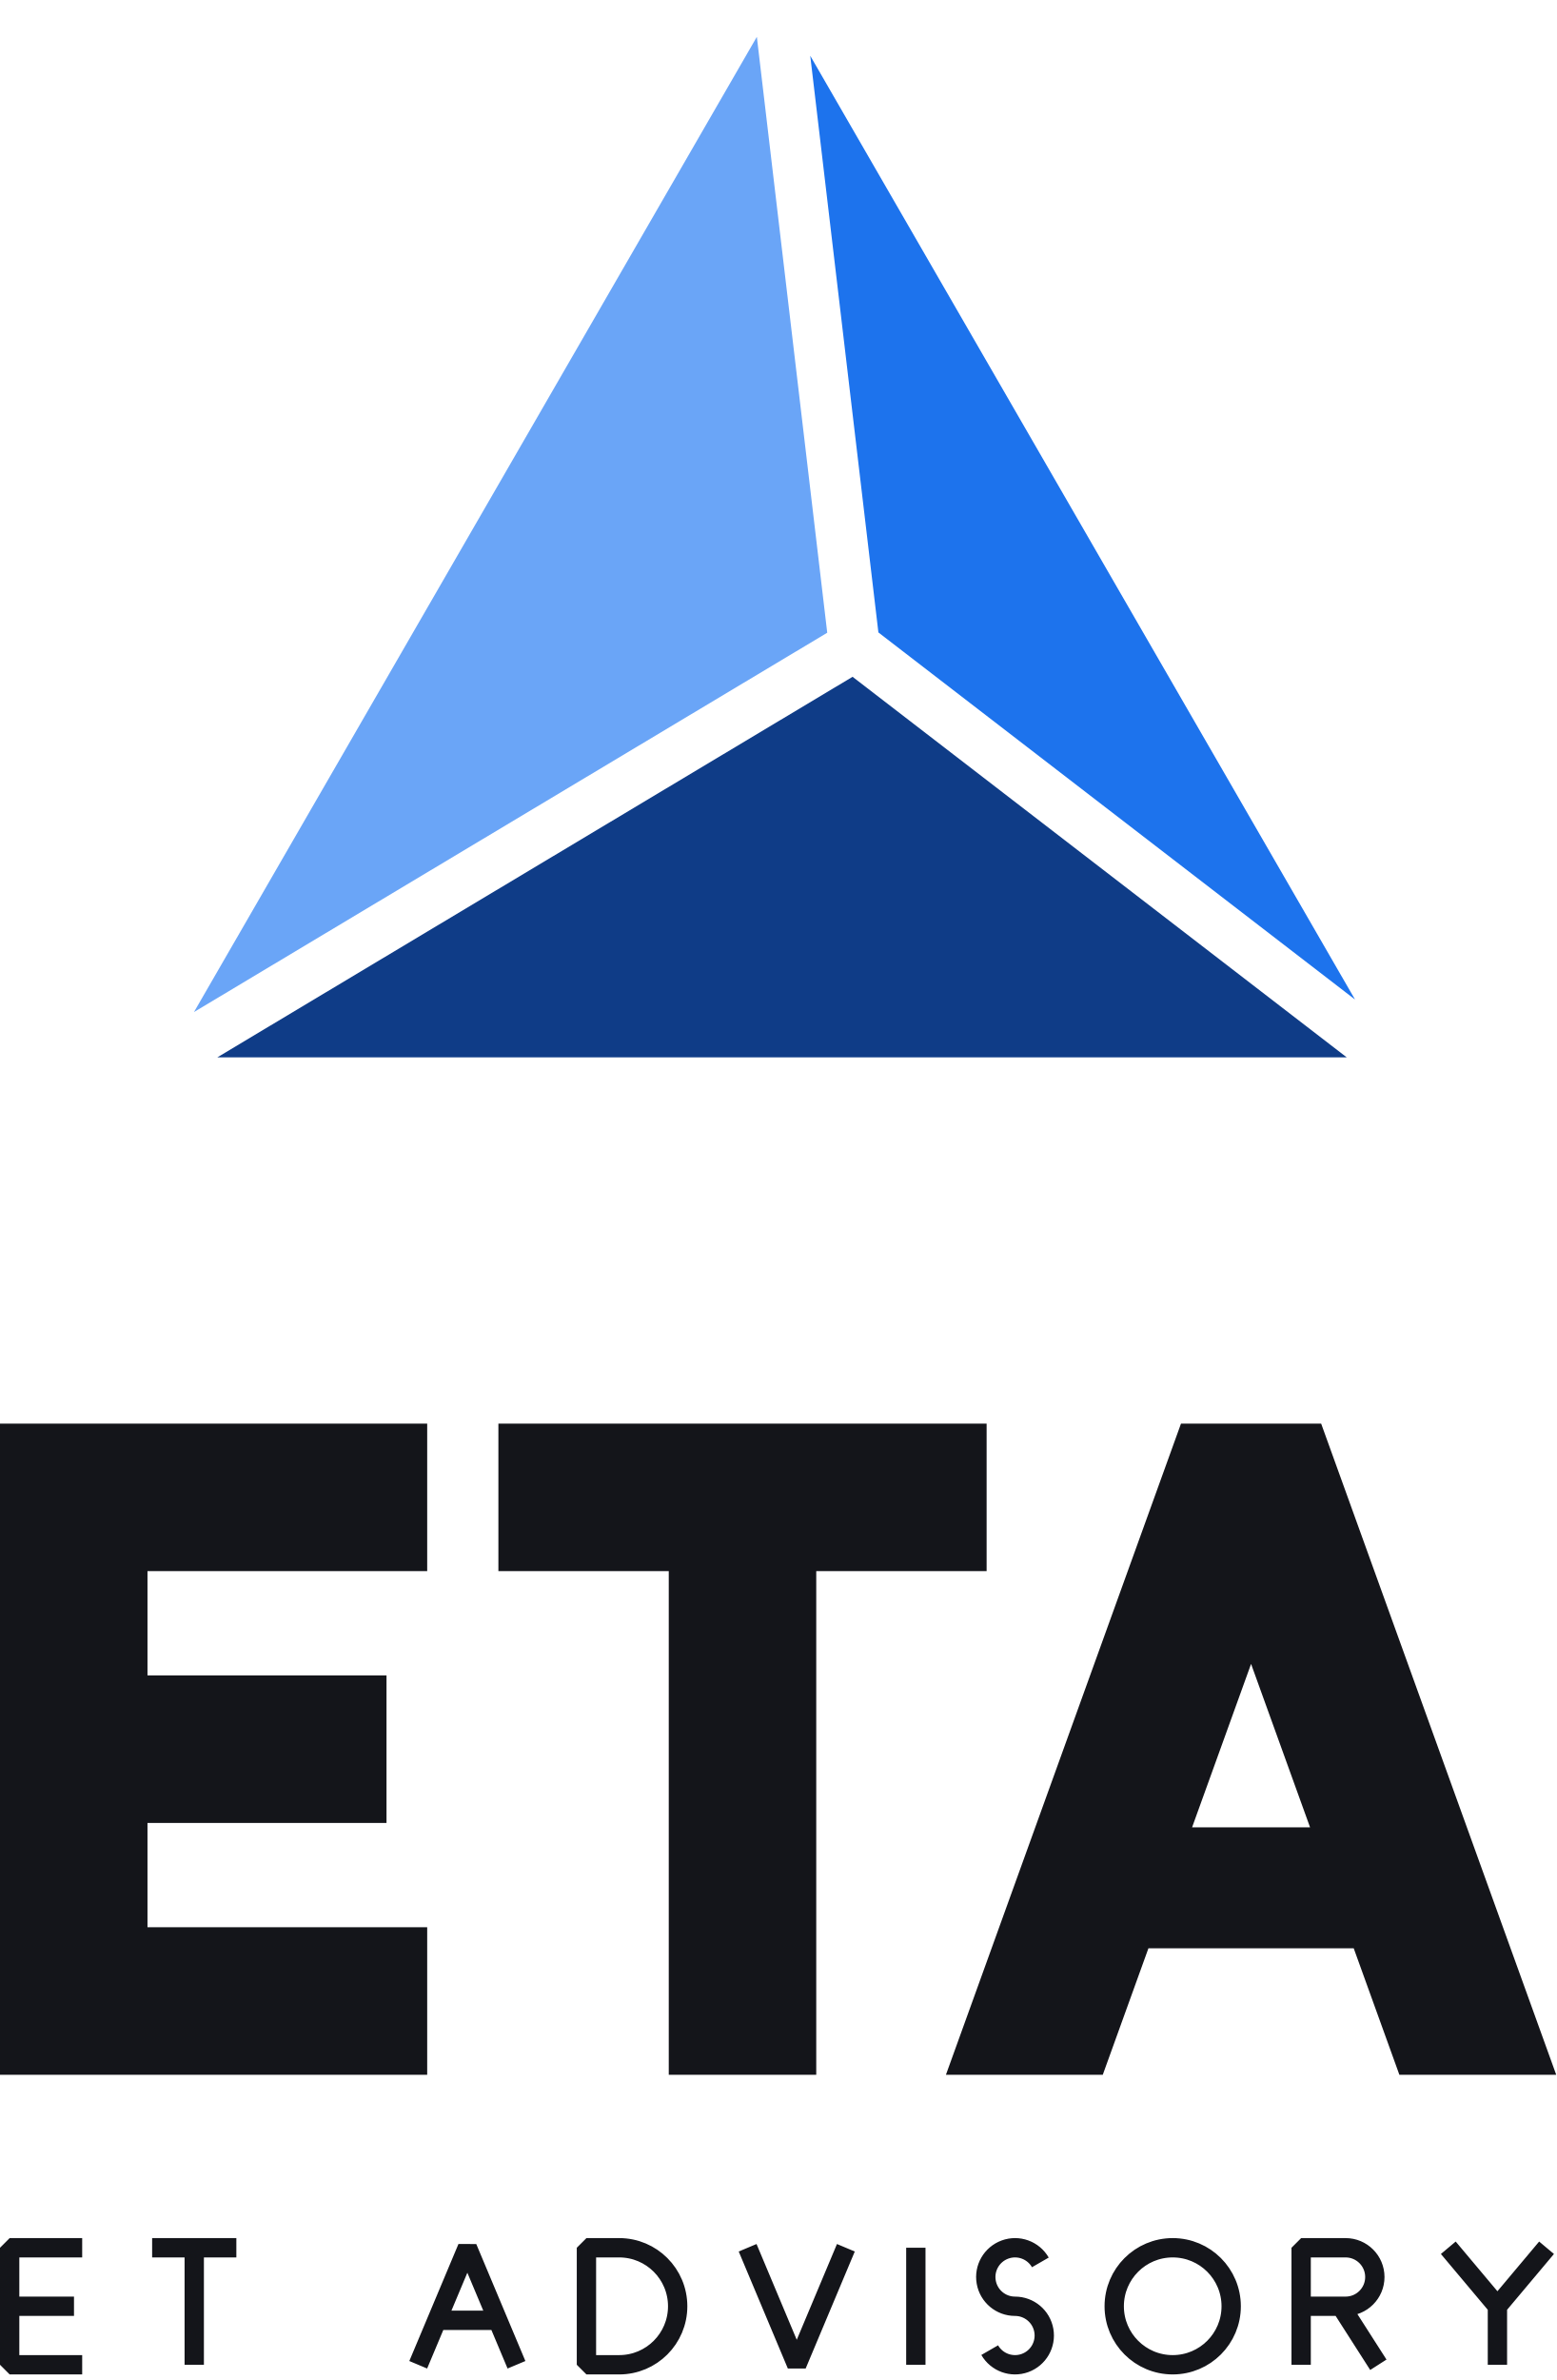
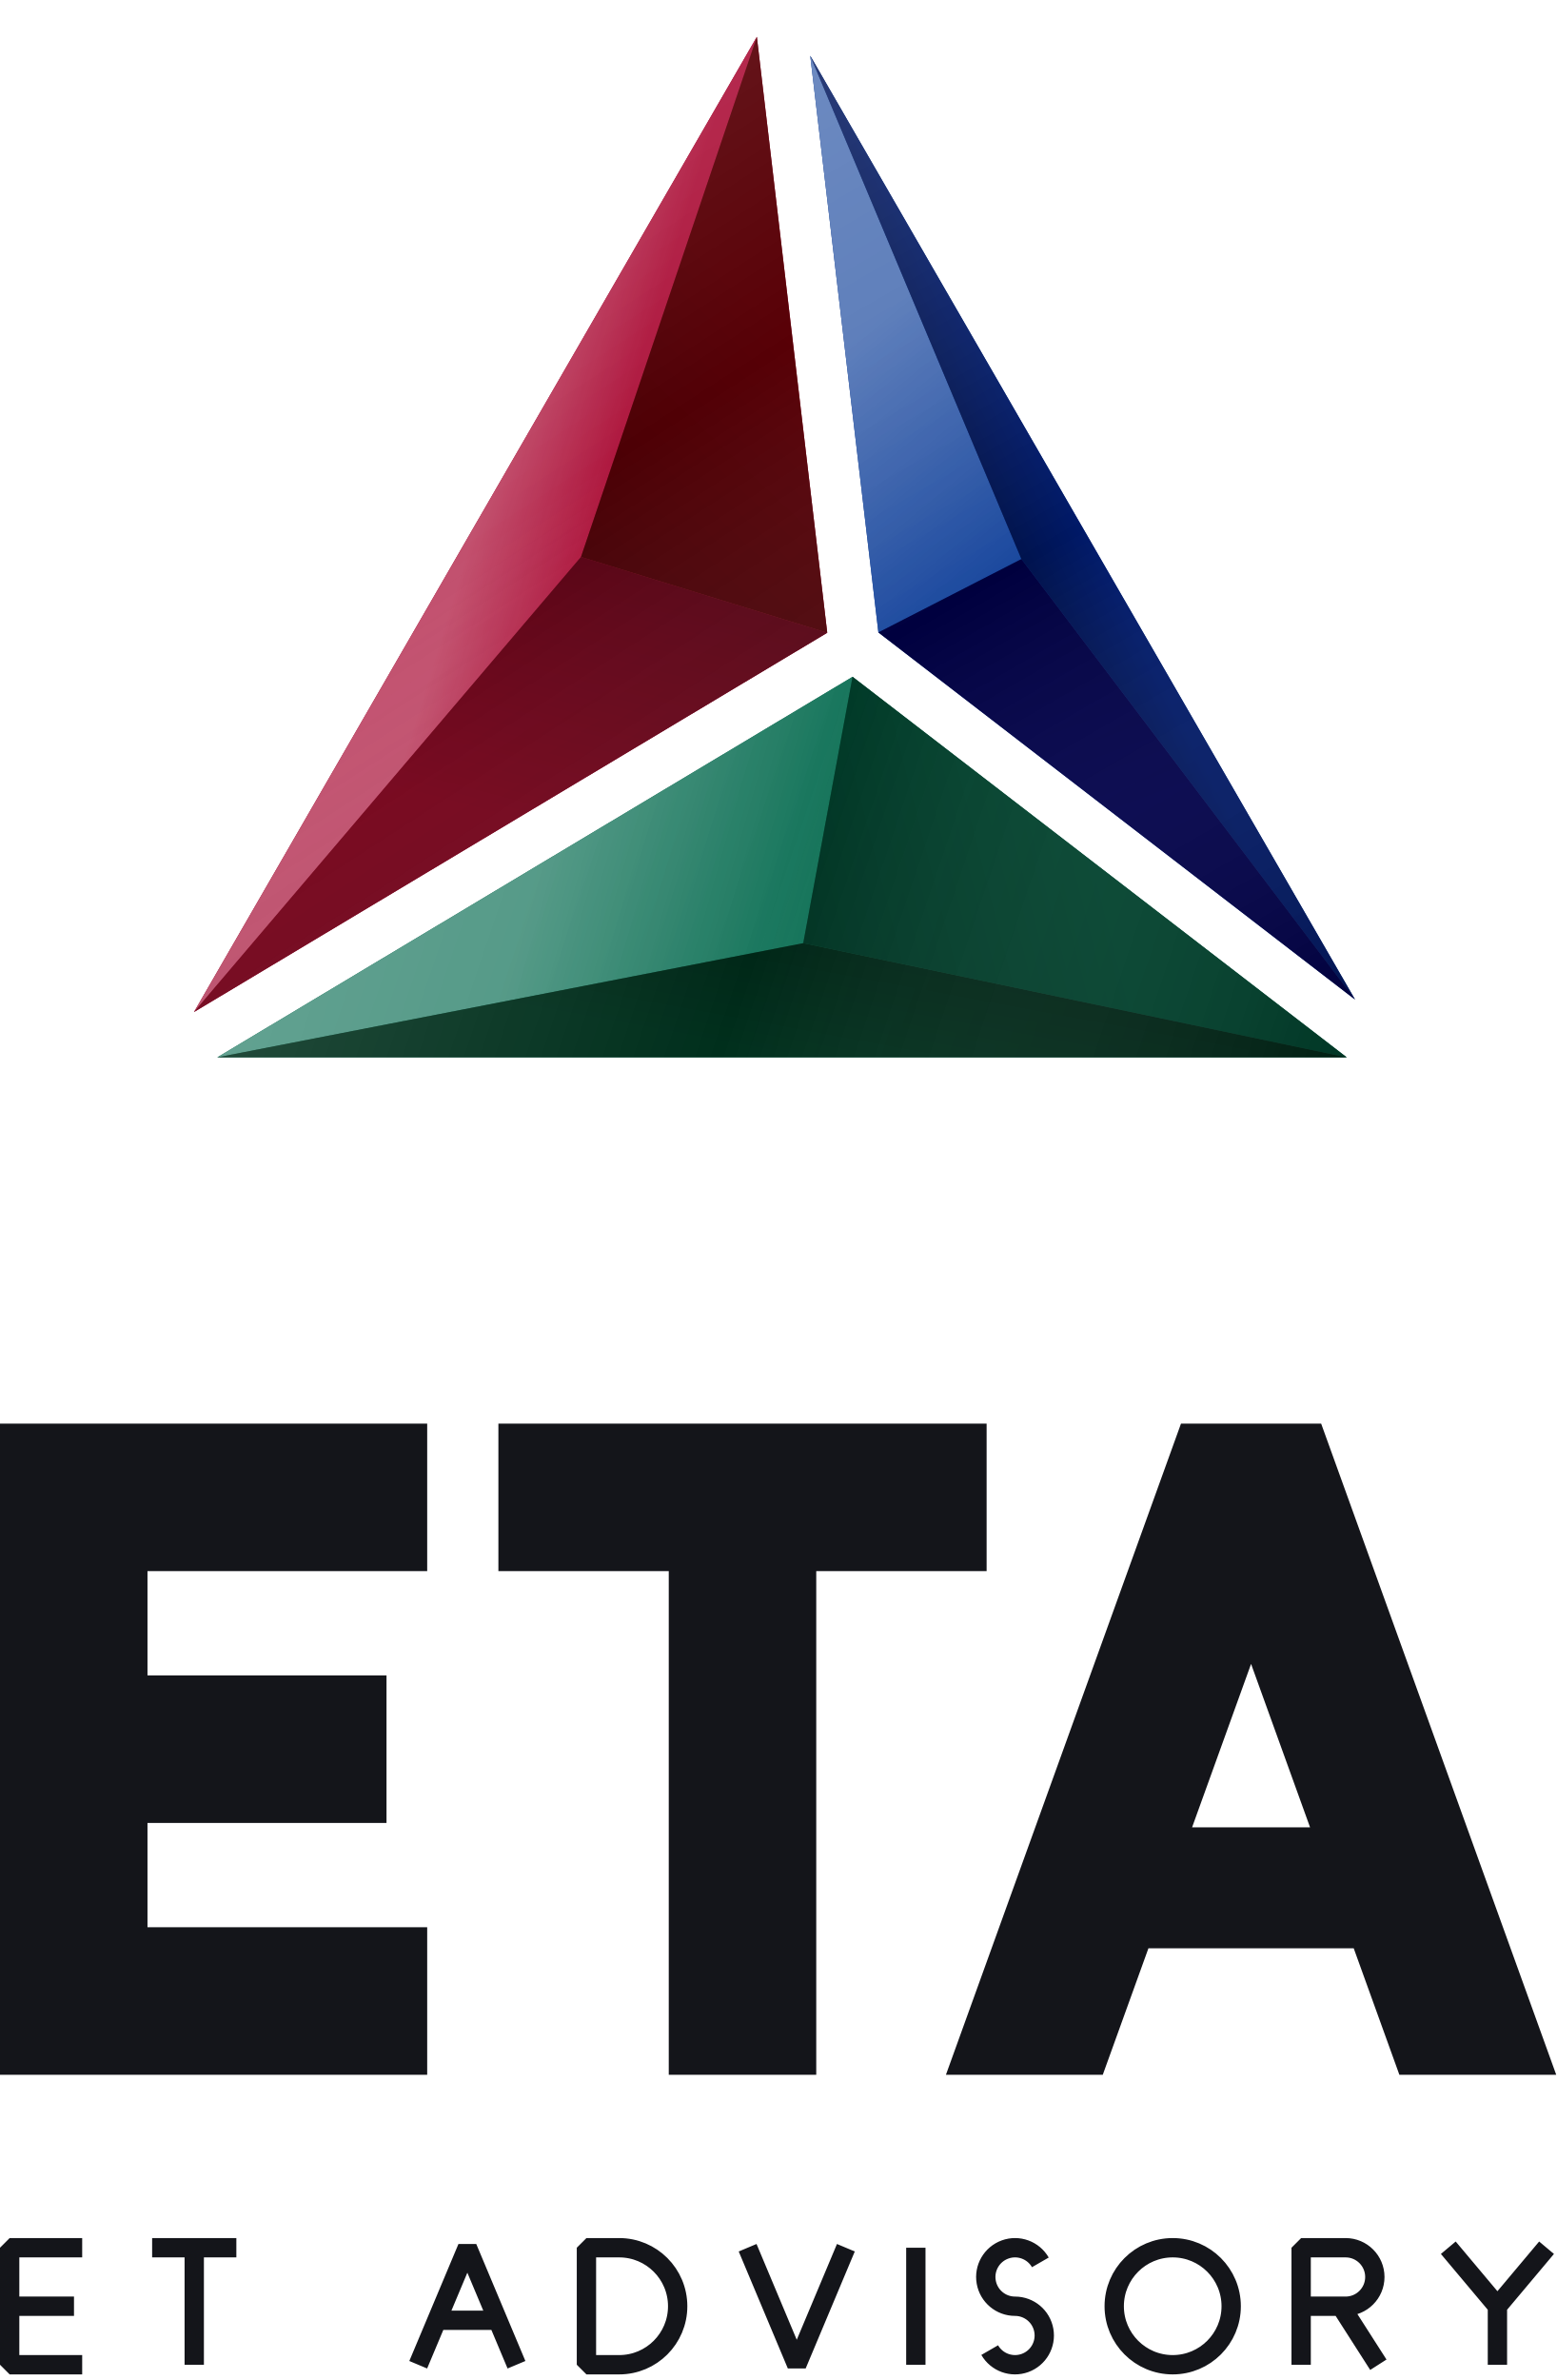
- <svg xmlns="http://www.w3.org/2000/svg" viewBox="0 0 153 233.92" width="153" height="233.92" role="img" aria-label="ET Advisory">
-   <path d="M74.41 3.62 L19.07 99.47 L81.33 62.19Z" fill="#6aa5f7" />
-   <path d="M133.22 98.24 L79.66 5.48 L86.36 62.16Z" fill="#1d73ed" />
-   <path d="M21.37 103.92 L132.4 103.92 L83.82 66.52Z" fill="#0f3c87" />
-   <path d="M0 139.92 L42 139.92 L42 154.42 L14.5 154.42 L14.5 164.67 L38 164.67 L38 179.17 L14.5 179.17 L14.5 189.42 L42 189.42 L42 203.92 L0 203.92ZM49 139.92 L97 139.92 L97 154.42 L80.25 154.42 L80.25 203.92 L65.75 203.92 L65.75 154.42 L49 154.42ZM93 203.92 L116.11 139.92 L129.89 139.92 L153 203.92 L137.58 203.92 L123 163.54 L108.42 203.92ZM116.2 179.6 L129.8 179.6 L134.09 191.49 L111.91 191.49Z" fill="#14151a" />
-   <path d="M8.08 0H0.95V11.5H8.08M0.95 5.75H7.275M14.957 0H23.237M19.097 0V11.5M41.118 11.5L45.948 0L50.778 11.5M42.958 7.13H48.938M57.656 0V11.5H60.876A5.75 5.75 0 0 0 60.876 0ZM73.503 0L78.333 11.5L83.163 0M90.041 0V11.5M102.283 1.438A2.875 2.875 0 1 0 99.793 5.75A2.875 2.875 0 1 1 97.303 10.062M115.295 0A5.75 5.75 0 1 1 115.295 11.5A5.75 5.75 0 1 1 115.295 0ZM127.923 11.5V0H132.293A2.875 2.875 0 0 1 132.293 5.75H127.923M131.833 5.75L135.513 11.5M142.39 0L147.22 5.75L152.05 0M147.22 5.75V11.5" fill="none" stroke="#14151a" stroke-width="1.9" stroke-linejoin="bevel" stroke-linecap="butt" transform="translate(0 220.923)" />
+ <svg xmlns="http://www.w3.org/2000/svg" viewBox="0 0 153.00 233.92" role="img" aria-label="ET Advisory">
+   <defs>
+     <linearGradient id="c0" gradientUnits="userSpaceOnUse" x1="2.57" y1="3.62" x2="64.83" y2="99.47">
+       <stop offset="0" stop-color="#fff" stop-opacity=".16" />
+       <stop offset=".5" stop-color="#fff" stop-opacity="0" />
+       <stop offset="1" stop-color="#000" stop-opacity=".22" />
+     </linearGradient>
+     <linearGradient id="c0f0" gradientUnits="userSpaceOnUse" x1="30.24" y1="51.55" x2="40.62" y2="54.74">
+       <stop offset="0" stop-color="#fff" stop-opacity="0.24" />
+       <stop offset="1" stop-color="#fff" stop-opacity="0.0" />
+     </linearGradient>
+     <linearGradient id="c0f1" gradientUnits="userSpaceOnUse" x1="33.7" y1="80.83" x2="40.62" y2="54.74">
+       <stop offset="0" stop-color="#000" stop-opacity="0.0" />
+       <stop offset="1" stop-color="#000" stop-opacity="0.26" />
+     </linearGradient>
+     <linearGradient id="c0f2" gradientUnits="userSpaceOnUse" x1="61.37" y1="32.91" x2="40.62" y2="54.74">
+       <stop offset="0" stop-color="#000" stop-opacity="0.0" />
+       <stop offset="1" stop-color="#000" stop-opacity="0.2" />
+     </linearGradient>
+     <linearGradient id="c1" gradientUnits="userSpaceOnUse" x1="63.16" y1="5.48" x2="116.72" y2="98.24">
+       <stop offset="0" stop-color="#fff" stop-opacity=".16" />
+       <stop offset=".5" stop-color="#fff" stop-opacity="0" />
+       <stop offset="1" stop-color="#000" stop-opacity=".22" />
+     </linearGradient>
+     <linearGradient id="c1f0" gradientUnits="userSpaceOnUse" x1="66.51" y1="33.82" x2="83.92" y2="54.95">
+       <stop offset="0" stop-color="#fff" stop-opacity="0.24" />
+       <stop offset="1" stop-color="#fff" stop-opacity="0.0" />
+     </linearGradient>
+     <linearGradient id="c1f1" gradientUnits="userSpaceOnUse" x1="89.94" y1="51.86" x2="83.92" y2="54.95">
+       <stop offset="0" stop-color="#000" stop-opacity="0.0" />
+       <stop offset="1" stop-color="#000" stop-opacity="0.26" />
+     </linearGradient>
+     <linearGradient id="c1f2" gradientUnits="userSpaceOnUse" x1="93.29" y1="80.2" x2="83.92" y2="54.95">
+       <stop offset="0" stop-color="#000" stop-opacity="0.0" />
+       <stop offset="1" stop-color="#000" stop-opacity="0.2" />
+     </linearGradient>
+     <linearGradient id="c2" gradientUnits="userSpaceOnUse" x1="4.87" y1="66.52" x2="115.9" y2="103.92">
+       <stop offset="0" stop-color="#fff" stop-opacity=".16" />
+       <stop offset=".5" stop-color="#fff" stop-opacity="0" />
+       <stop offset="1" stop-color="#000" stop-opacity=".22" />
+     </linearGradient>
+     <linearGradient id="c2f0" gradientUnits="userSpaceOnUse" x1="36.09" y1="85.22" x2="62.47" y2="92.7">
+       <stop offset="0" stop-color="#fff" stop-opacity="0.24" />
+       <stop offset="1" stop-color="#fff" stop-opacity="0.0" />
+     </linearGradient>
+     <linearGradient id="c2f1" gradientUnits="userSpaceOnUse" x1="91.61" y1="85.22" x2="62.47" y2="92.7">
+       <stop offset="0" stop-color="#000" stop-opacity="0.0" />
+       <stop offset="1" stop-color="#000" stop-opacity="0.26" />
+     </linearGradient>
+     <linearGradient id="c2f2" gradientUnits="userSpaceOnUse" x1="60.39" y1="103.92" x2="62.47" y2="92.7">
+       <stop offset="0" stop-color="#000" stop-opacity="0.0" />
+       <stop offset="1" stop-color="#000" stop-opacity="0.2" />
+     </linearGradient>
+   </defs>
+   <g transform="translate(16.5 0)">
+     <path d="M57.91 3.62 L2.57 99.47 L64.83 62.19Z" fill="#9b1738" />
+     <path d="M57.91 3.62 L2.57 99.47 L40.62 54.74Z" fill="#af1940" />
+     <path d="M57.91 3.62 L2.57 99.47 L40.62 54.74Z" fill="url(#c0f0)" />
+     <path d="M2.57 99.47 L64.83 62.19 L40.62 54.74Z" fill="#750018" />
+     <path d="M2.57 99.47 L64.83 62.19 L40.62 54.74Z" fill="url(#c0f1)" />
+     <path d="M64.83 62.19 L57.91 3.62 L40.62 54.74Z" fill="#580006" />
+     <path d="M64.83 62.19 L57.91 3.62 L40.62 54.74Z" fill="url(#c0f2)" />
+     <path d="M57.91 3.62 L2.57 99.47 L64.83 62.19Z" fill="url(#c0)" />
+   </g>
+   <g transform="translate(16.5 0)">
+     <path d="M116.72 98.24 L63.16 5.48 L69.86 62.16Z" fill="#153e8a" />
+     <path d="M63.16 5.48 L69.86 62.16 L83.92 54.95Z" fill="#1a489e" />
+     <path d="M63.16 5.48 L69.86 62.16 L83.92 54.95Z" fill="url(#c1f0)" />
+     <path d="M63.16 5.48 L116.72 98.24 L83.92 54.95Z" fill="#001968" />
+     <path d="M63.16 5.48 L116.72 98.24 L83.92 54.95Z" fill="url(#c1f1)" />
+     <path d="M69.86 62.16 L116.72 98.24 L83.92 54.95Z" fill="#00004d" />
+     <path d="M69.86 62.16 L116.72 98.24 L83.92 54.95Z" fill="url(#c1f2)" />
+     <path d="M116.72 98.24 L63.16 5.48 L69.86 62.16Z" fill="url(#c1)" />
+   </g>
+   <g transform="translate(16.5 0)">
+     <path d="M4.87 103.92 L115.9 103.92 L67.32 66.52Z" fill="#12664f" />
+     <path d="M4.87 103.92 L67.32 66.52 L62.47 92.7Z" fill="#137359" />
+     <path d="M4.87 103.92 L67.32 66.52 L62.47 92.7Z" fill="url(#c2f0)" />
+     <path d="M67.32 66.52 L115.9 103.92 L62.47 92.7Z" fill="#00452f" />
+     <path d="M67.32 66.52 L115.9 103.92 L62.47 92.7Z" fill="url(#c2f1)" />
+     <path d="M4.87 103.92 L115.9 103.92 L62.47 92.7Z" fill="#002f1c" />
+     <path d="M4.87 103.92 L115.9 103.92 L62.47 92.7Z" fill="url(#c2f2)" />
+     <path d="M4.87 103.92 L115.9 103.92 L67.32 66.52Z" fill="url(#c2)" />
+   </g>
+   <path d="M0 0 L42 0 L42 14.5 L14.5 14.5 L14.5 24.75 L38 24.75 L38 39.25 L14.5 39.25 L14.5 49.5 L42 49.5 L42 64 L0 64ZM49 0 L97 0 L97 14.5 L80.25 14.5 L80.25 64 L65.75 64 L65.75 14.5 L49 14.5ZM93 64 L116.11 0 L129.89 0 L153 64 L137.58 64 L123 23.62 L108.42 64ZM116.2 39.68 L129.8 39.68 L134.09 51.57 L111.91 51.57Z" transform="translate(0 139.92)" fill="#14151a" />
+   <path d="M8.08 0H0.95V11.5H8.08M0.95 5.75H7.275M14.957 0H23.237M19.097 0V11.5M41.118 11.5L45.948 0L50.778 11.5M42.958 7.13H48.938M57.656 0V11.5H60.876A5.75 5.75 0 0 0 60.876 0ZM73.503 0L78.333 11.5L83.163 0M90.041 0V11.5M102.283 1.438A2.875 2.875 0 1 0 99.793 5.75A2.875 2.875 0 1 1 97.303 10.062M115.295 0A5.75 5.75 0 1 1 115.295 11.5A5.75 5.75 0 1 1 115.295 0ZM127.923 11.5V0H132.293A2.875 2.875 0 0 1 132.293 5.75H127.923M131.833 5.75L135.513 11.5M142.39 0L147.22 5.75L152.05 0M147.22 5.75V11.5" transform="translate(0 220.92)" fill="none" stroke="#14151a" stroke-width="1.9" stroke-linejoin="bevel" />
</svg>
